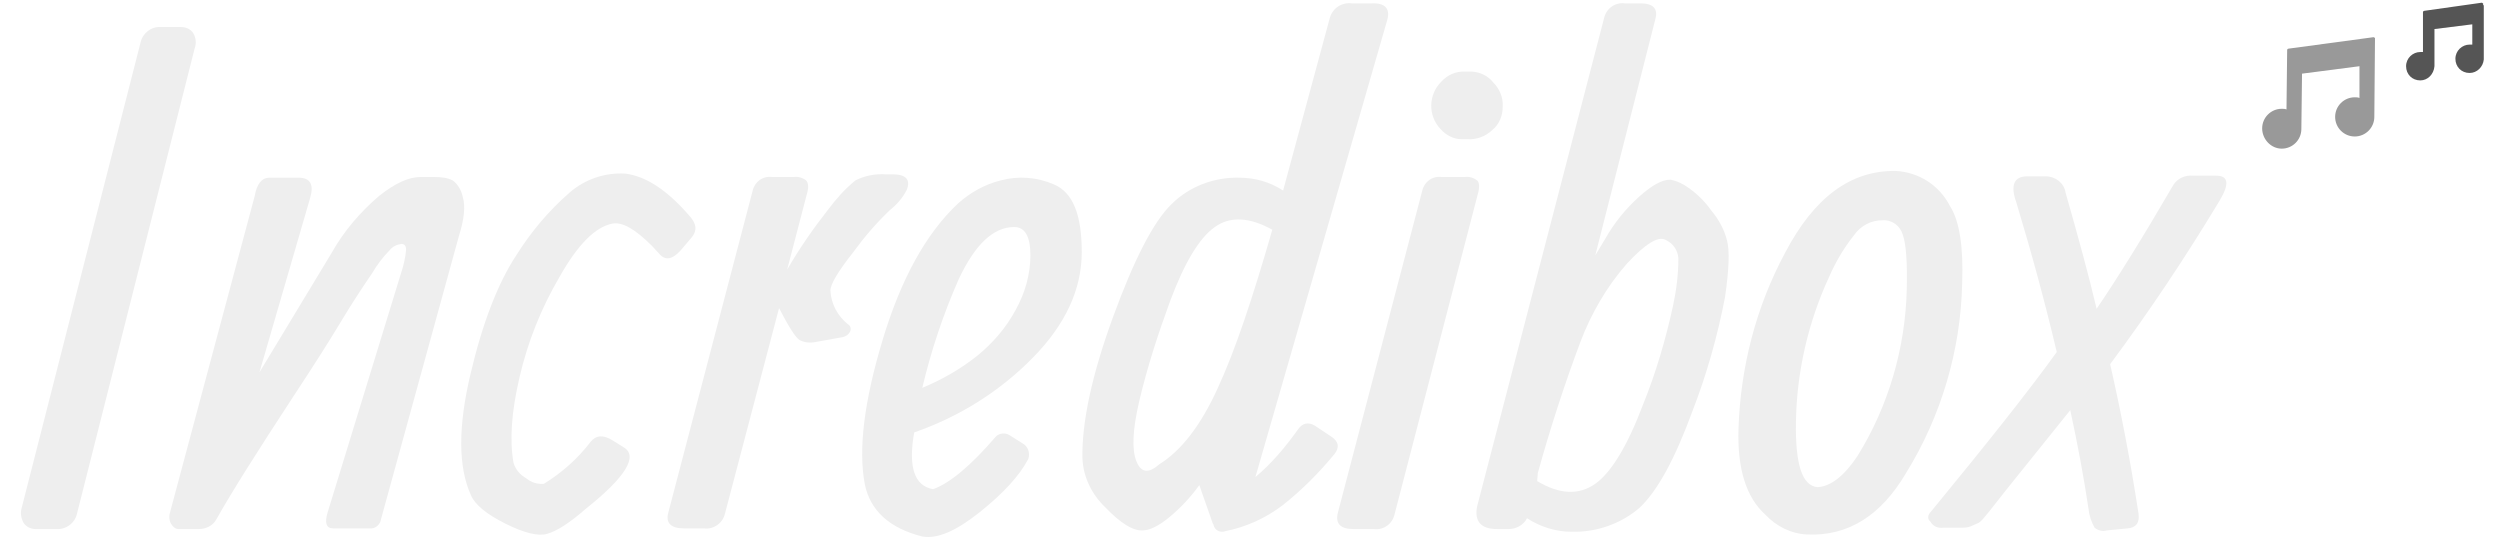
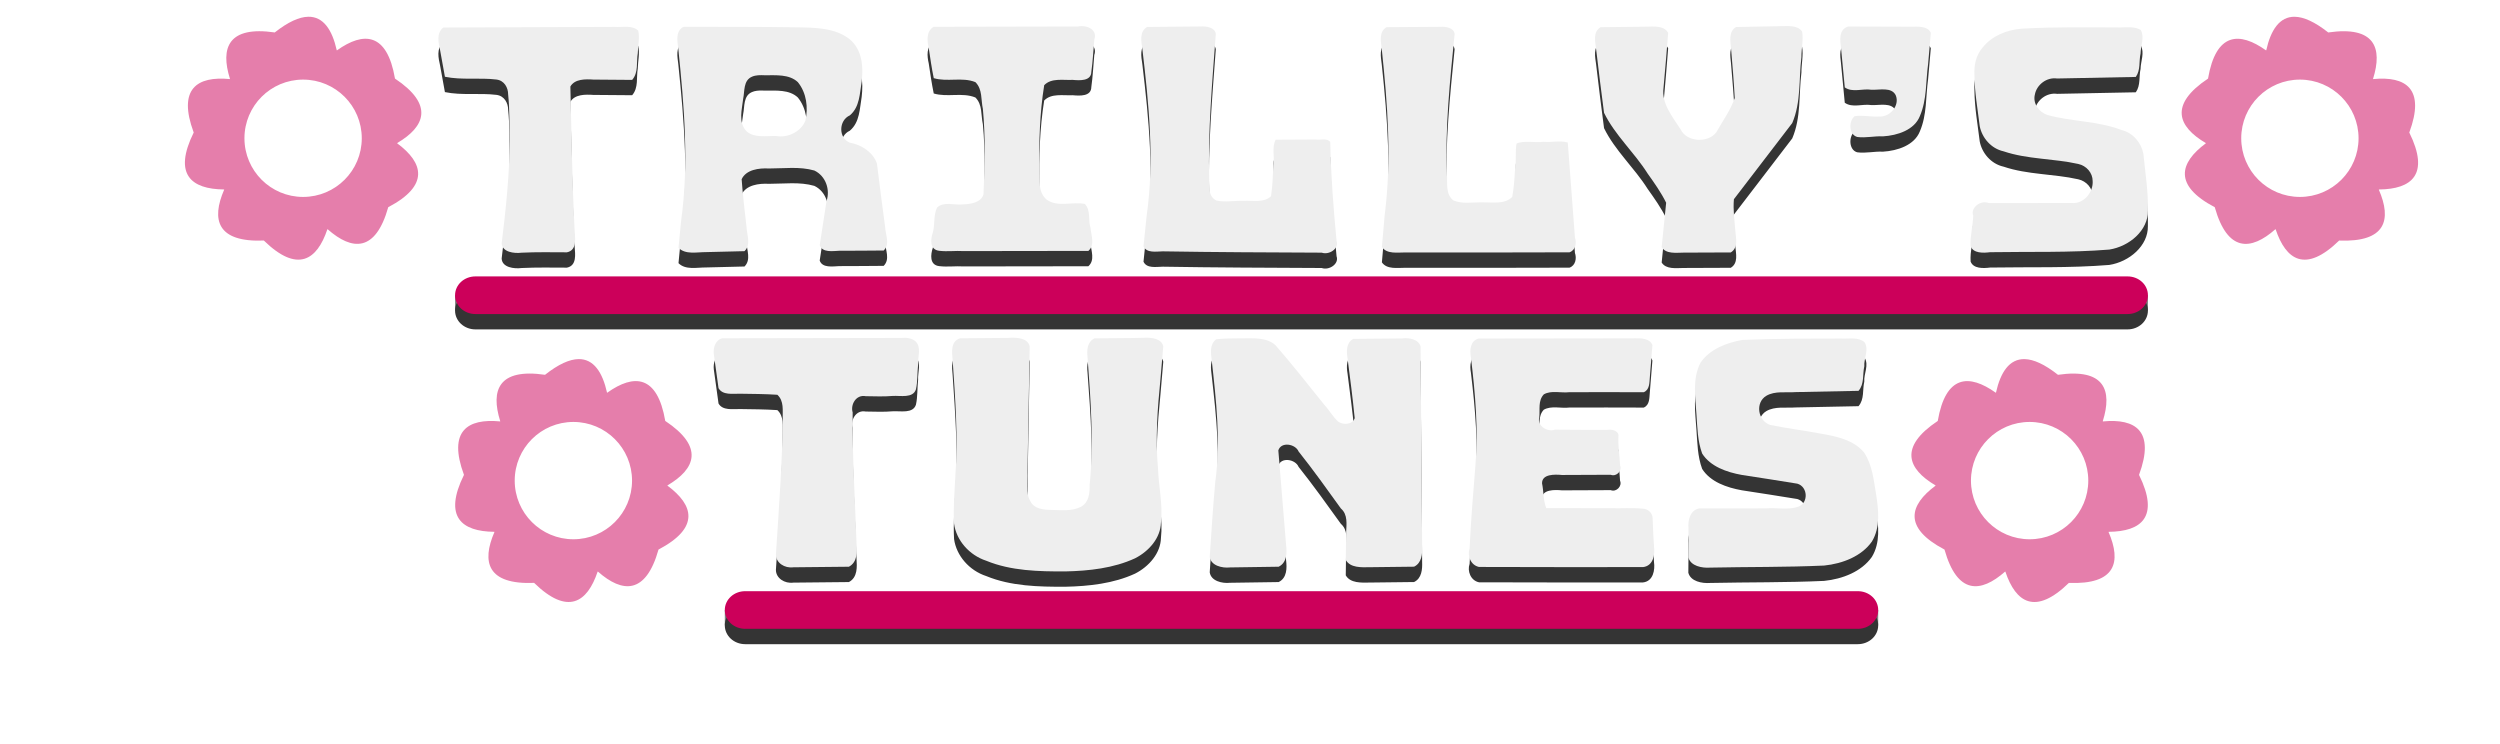
- <svg xmlns="http://www.w3.org/2000/svg" version="1.1" id="png" x="0px" y="0px" viewBox="0 0 370 80" style="enable-background:new 0 0 370 80;" xml:space="preserve">
-   <style type="text/css">
+ <svg xmlns="http://www.w3.org/2000/svg" version="1.1" id="png" x="0px" y="0px" viewBox="0 0 555 165" xml:space="preserve" width="555" height="165">
+   <defs id="defs7239" />
+   <style type="text/css" id="style7210">
	.st0{fill:#EEEEEE;}
	.st1{fill:#999999;}
	.st2{fill:#555555;}
</style>
-   <path class="st0" d="M20.8,6.3c0.3-1.4,1.6-2.4,3-2.3h3c0.7,0,1.4,0.3,1.8,0.9c0.4,0.7,0.5,1.5,0.2,2.3L11.4,76  c-0.3,1.4-1.6,2.4-3.1,2.3h-3c-0.7,0-1.4-0.3-1.8-0.9c-0.4-0.7-0.5-1.5-0.3-2.2L20.8,6.3z" />
-   <path class="st0" d="M38.4,55.1l10.7-17.7c1.8-3.2,4.2-6,7-8.4c2.4-1.9,4.4-2.8,6.1-2.8h2.2c0.9,0,1.8,0.1,2.6,0.5  c0.8,0.6,1.3,1.5,1.5,2.5c0.4,1.3,0.2,3.3-0.6,5.8L56.4,76.8c-0.1,0.8-0.8,1.5-1.7,1.4h-5.4c-1,0-1.3-0.8-0.8-2.4l10.8-35.2  c0.4-1.2,0.7-2.4,0.8-3.6c0-0.6-0.2-0.9-0.7-0.9c-0.7,0.1-1.3,0.4-1.7,0.9c-1,1-1.9,2.2-2.6,3.4c-1.3,1.9-2.9,4.3-4.7,7.3  c-1.8,3-4.1,6.6-7,11c-5.3,8.1-9.1,14.1-11.4,18.2c-0.5,0.9-1.5,1.4-2.6,1.4h-3c-0.4,0-0.8-0.3-1.1-0.8c-0.3-0.6-0.3-1.2-0.1-1.8  l12.5-46.7c0.3-1.8,1.1-2.7,2.1-2.7h4.4c1.7,0,2.3,1,1.7,3L38.4,55.1z" />
-   <path class="st0" d="M102,31.9c1.1,1.2,1.2,2.2,0.4,3.2l-1.7,2c-1.2,1.3-2.2,1.5-3.1,0.5l-1.1-1.2c-2.5-2.5-4.4-3.6-5.9-3.3  c-2.5,0.5-5.1,3.1-7.8,7.9c-2.7,4.6-4.7,9.6-5.9,14.8c-1.2,5.1-1.5,9.3-0.9,12.7c0.3,1,1,1.8,1.9,2.3c0.7,0.6,1.7,0.9,2.6,0.8  c2.6-1.6,5-3.7,6.9-6.2c0.8-1,1.9-1.1,3.3-0.2l1.6,1c2.2,1.3,0.3,4.4-5.6,9.1c-2.4,2.1-4.3,3.3-5.7,3.7c-1.3,0.4-3.4-0.1-6.2-1.5  c-2.8-1.4-4.5-2.8-5.1-4.2c-1.9-4.2-1.9-10.1-0.1-17.8s4.1-13.6,6.8-17.7c2.2-3.5,4.8-6.6,7.9-9.3c2.3-2,5.3-3,8.3-2.8  C95.6,26.1,98.7,28.1,102,31.9" />
-   <path class="st0" d="M116.5,39.9c1.8-3.1,3.8-6,6-8.8c1.2-1.6,2.5-3.1,4.1-4.4c1.4-0.7,2.9-1,4.5-0.9h1c2,0,2.7,0.8,2.1,2.3  c-0.6,1.2-1.5,2.2-2.5,3c-2,1.9-3.8,4-5.4,6.2c-2.3,2.9-3.4,4.8-3.4,5.7c0.1,2,1.1,3.8,2.6,5c0.4,0.2,0.5,0.7,0.3,1.1  c-0.2,0.4-0.6,0.7-1.1,0.8l-3.9,0.7c-0.9,0.2-1.8,0.1-2.5-0.3c-0.6-0.4-1.6-2-3-4.7L107.3,76c-0.3,1.4-1.7,2.4-3.1,2.2h-3  c-1.9,0-2.7-0.8-2.3-2.3l12.5-47.7c0.3-1.3,1.5-2.2,2.9-2h3.2c0.6-0.1,1.3,0.1,1.8,0.5c0.3,0.3,0.4,0.9,0.2,1.7L116.5,39.9z" />
-   <path class="st0" d="M135.3,64c-0.9,5.1,0,7.9,2.8,8.4c2.5-0.9,5.6-3.5,9.3-7.8c0.5-0.5,1.4-0.6,2-0.2l1.9,1.2  c0.8,0.4,1.2,1.4,0.9,2.3c-1.3,2.5-3.7,5.1-7.2,7.9s-6.3,4-8.5,3.6c-4.8-1.2-7.7-3.8-8.5-7.7c-1-5.2-0.1-12.3,2.6-21.3  c2.7-9,6.4-15.8,11.2-20.3c1.8-1.6,3.9-2.8,6.3-3.4c2.6-0.7,5.4-0.5,7.9,0.6c2.8,1.2,4.1,4.5,4.1,10c0,5.5-2.4,10.7-7.2,15.6  C147.9,58,141.9,61.7,135.3,64 M136.5,57.4c2.9-1.2,5.7-2.8,8.2-4.8c2.3-1.9,4.2-4.1,5.6-6.7c1.4-2.5,2.2-5.3,2.2-8.1  c0-2.8-0.8-4.2-2.4-4.2c-3.1,0-5.8,2.6-8.2,7.7C139.6,46.5,137.8,51.9,136.5,57.4" />
-   <path class="st0" d="M205.3,3l-19.5,67.6c2.4-2,4.4-4.4,6.2-6.9c0.7-1.1,1.6-1.3,2.6-0.7l2.4,1.6c1.1,0.7,1.3,1.6,0.5,2.6  c-2.3,2.8-4.9,5.4-7.7,7.6c-2.5,1.9-5.4,3.2-8.4,3.8c-0.8,0.3-1.6-0.1-1.8-0.9c0-0.1,0-0.1-0.1-0.2l-2-5.7c-1.3,1.8-2.8,3.4-4.5,4.8  c-1.6,1.3-2.9,1.9-3.9,1.9h-0.2c-1.3,0-3.1-1.1-5.3-3.4c-2-1.9-3.3-4.5-3.4-7.3c-0.1-5.3,1.4-12.3,4.5-20.8s6-14.2,8.7-16.8  c2.6-2.6,6.3-4,10-3.9c2.3,0,4.5,0.6,6.5,1.9l6.9-25.5c0.4-1.5,1.8-2.4,3.3-2.2h2.9C205,0.4,205.8,1.3,205.3,3 M188.3,34  c-3.4-1.9-6.3-2-8.5-0.4c-2.3,1.6-4.5,5.3-6.6,10.9c-1.8,4.9-3.4,9.8-4.6,14.9c-1,4.3-1.1,7.2-0.4,8.9s1.8,1.8,3.4,0.4  c3.2-2,6.1-5.7,8.6-11.2C182.8,51.9,185.4,44.1,188.3,34" />
-   <path class="st0" d="M218.8,28.4l-12.4,47.7c-0.3,1.4-1.6,2.4-3.1,2.2h-3c-1.9,0-2.7-0.8-2.3-2.4l12.5-47.7c0.3-1.3,1.5-2.2,2.9-2  h3.4c0.6-0.1,1.3,0.1,1.8,0.5C218.9,26.9,219,27.5,218.8,28.4 M216.9,10.6h1c1.2,0.1,2.3,0.6,3.1,1.6c0.9,0.9,1.5,2.2,1.4,3.6  c0,1.3-0.5,2.6-1.5,3.4c-1,1-2.4,1.5-3.8,1.4h-0.8c-1.2,0-2.3-0.6-3.1-1.5c-1.9-2-1.8-5.1,0.1-7C214.2,11.1,215.5,10.5,216.9,10.6" />
-   <path class="st0" d="M232.6,78.7c-2.3,0-4.6-0.7-6.6-2c-0.5,1-1.6,1.6-2.7,1.6h-1.7c-2.4,0-3.4-1.1-3-3.3l18.8-72.3  c0.3-1.4,1.6-2.4,3.1-2.2h2.3c1.9,0,2.6,0.8,2.2,2.3l-8.9,35l1.5-2.5c1.3-2.3,3-4.4,5-6.2c1.9-1.7,3.4-2.5,4.5-2.5h0.2  c0.9,0.2,1.8,0.6,2.6,1.2c1.3,0.9,2.5,2.1,3.4,3.4c1.1,1.3,1.9,2.8,2.3,4.4c0.4,1.5,0.3,4.3-0.3,8.4c-1.1,5.7-2.7,11.4-4.8,16.8  c-2.6,7.1-5.2,11.9-7.9,14.4C239.9,77.5,236.3,78.8,232.6,78.7 M227.5,71.2c3.3,2,6.2,2.1,8.6,0.4c2.4-1.7,4.8-5.7,7.1-11.8  c1.9-4.7,3.3-9.5,4.4-14.5c0.5-2.3,0.8-4.7,0.8-7.1c-0.1-1.2-0.8-2.2-1.9-2.7c-1.1-0.6-3,0.6-5.7,3.5c-3,3.4-5.3,7.4-6.9,11.6  c-2.4,6.4-4.5,12.9-6.3,19.4L227.5,71.2z" />
-   <path class="st0" d="M257.3,63.4c0.3-9.1,2.6-18,6.9-26c4.3-8.2,9.7-12.2,16.4-12.1c3.4,0.2,6.4,2.1,8,5.2c1.4,2.2,2,6,1.8,11.4  c-0.2,9.9-3.1,19.7-8.3,28.1c-3.7,6.3-8.6,9.4-14.7,9.1c-2.3-0.1-4.5-1.2-6.1-2.9C258.4,73.6,257.1,69.3,257.3,63.4 M274.9,67.5  c4.6-7.4,7.1-16,7.3-24.7c0.1-4-0.1-6.7-0.6-8.1c-0.4-1.3-1.6-2.2-3-2.1c-1.7,0-3.2,0.8-4.2,2.2c-1.5,1.9-2.7,3.9-3.7,6.2  c-3.1,6.7-4.8,14.1-4.9,21.5c-0.1,6.2,0.9,9.4,3.2,9.6C270.9,72,272.9,70.5,274.9,67.5" />
-   <path class="st0" d="M285.8,75.7c8.3-10.1,14.5-17.9,18.6-23.6c-1.7-7.2-3.7-14.6-6-22.2c-0.9-2.5-0.3-3.8,1.6-3.8h2.8  c1.4,0,2.7,1,2.9,2.4c1.8,6.3,3.4,12.1,4.6,17.2c3-4.4,6.8-10.5,11.4-18.4c0.6-0.9,1.7-1.4,2.8-1.3h3.5c1.8,0,2,1.2,0.5,3.7  c-5,8.3-10.4,16.4-16.2,24.2c1.6,7,3,14.3,4.2,22.1c0.2,1.4-0.4,2.1-1.6,2.2l-3.1,0.3c-0.6,0.2-1.3,0-1.8-0.4  c-0.5-0.9-0.8-1.8-0.9-2.8c-0.7-4.7-1.6-9.5-2.7-14.6l-9.4,11.7l-2.6,3.3l-0.5,0.6l-0.5,0.6c-0.2,0.2-0.4,0.4-0.6,0.5l-0.7,0.3  c-0.5,0.3-1.1,0.4-1.6,0.4h-2.9c-0.8,0.1-1.5-0.2-1.9-0.9C285.2,76.8,285.3,76.2,285.8,75.7" />
-   <path class="st1" d="M351.3,5.5l-12.6,1.7c-0.1,0-0.2,0.1-0.2,0.2l-0.1,8.8c-0.2-0.1-0.5-0.1-0.7-0.1c-1.6,0-2.9,1.3-2.9,2.9  c0,1.6,1.3,3,2.9,3c0,0,0,0,0,0l0,0c1.6,0,2.9-1.3,2.9-2.9l0.1-8.2l8.5-1.1v4.7c-0.2-0.1-0.5-0.1-0.7-0.1c-1.6,0-2.9,1.3-2.9,2.9  c0,1.6,1.3,2.9,2.9,2.9c1.6,0,2.9-1.3,2.9-2.9l0.1-11.7C351.6,5.7,351.5,5.6,351.3,5.5C351.3,5.6,351.3,5.6,351.3,5.5" />
-   <path class="st2" d="M367.5,0.5c-0.1,0-0.1-0.1-0.2-0.1l-8.5,1.2c-0.1,0-0.2,0.1-0.2,0.2v5.9c-0.1,0-0.3,0-0.4,0  c-1.1,0-2.1,0.9-2.1,2.1s0.9,2.1,2.1,2.1l0,0c1.1,0,2-0.9,2.1-2.1V4.3l5.6-0.7v3c-0.1,0-0.3,0-0.4,0c-1.1,0-2.1,0.9-2.1,2.1  s0.9,2.1,2.1,2.1c1.1,0,2-0.9,2.1-2l0-7.9c0-0.1,0-0.1-0.1-0.2L367.5,0.5z" />
+   <path id="path5" style="fill:#cc005a;fill-opacity:0.505;stroke:none;stroke-width:9.192;stroke-linecap:square;stroke-miterlimit:10" d="m 128.402,79.721 c -1.965,0.04 -4.414,1.122 -7.406,3.482 -10.296,-1.497 -12.123,3.374 -9.943,10.307 -0.006,0.008 -0.011,0.014 -0.018,0.021 -0.006,0.008 -0.011,0.015 -0.018,0.023 -7.235,-0.691 -11.621,2.107 -8.016,11.867 -4.605,9.329 -0.536,12.571 6.73,12.641 0.006,0.009 0.01,0.016 0.016,0.025 0.006,0.009 0.011,0.016 0.018,0.025 -2.891,6.666 -1.586,11.701 8.809,11.289 7.448,7.261 11.788,4.393 14.1,-2.494 0.011,-0.003 0.02,-0.005 0.031,-0.008 0.011,-0.003 0.018,-0.007 0.029,-0.01 5.446,4.81 10.637,5.123 13.457,-4.891 9.208,-4.84 7.823,-9.853 1.986,-14.18 6e-4,-0.011 0.002,-0.02 0.002,-0.031 5.6e-4,-0.011 -5.6e-4,-0.019 0,-0.029 6.259,-3.694 8.162,-8.535 -0.492,-14.312 -1.758,-10.252 -6.954,-10.484 -12.873,-6.27 -0.01,-0.004 -0.017,-0.008 -0.027,-0.012 -0.011,-0.004 -0.019,-0.006 -0.029,-0.01 -1,-4.494 -2.957,-7.505 -6.355,-7.436 z m -1.111,13.951 a 13.024,13.024 0 0 1 13.023,13.023 13.024,13.024 0 0 1 -13.023,13.023 13.024,13.024 0 0 1 -13.025,-13.023 13.024,13.024 0 0 1 13.025,-13.023 z" />
+   <g clip-path="url(#p.0)" id="g2434" style="fill:none;stroke:none;stroke-linecap:square;stroke-miterlimit:10" transform="matrix(1.841889,0,0,1.70193,-555.6926,-568.5273)">
+     <rect style="fill:#7f7f7f;fill-opacity:1;stroke-width:9.338;stroke-linecap:square" id="rect2" width="139.018" height="2.001" x="389.056" y="413.617" />
+     <rect style="fill:#7f7f7f;fill-opacity:1;stroke-width:11.314;stroke-linecap:square" id="rect1" width="204.04" height="2.002" x="356.545" y="372.558" />
+     <path id="path2856-3" style="fill:#343434;fill-opacity:1;stroke:none;stroke-width:2.225;stroke-linecap:square;stroke-miterlimit:10" d="m 516.904,339.456 c -0.253,0.004 -0.501,0.014 -0.729,0.01 -1.746,0.036 -3.492,0.073 -5.238,0.109 -0.909,0.592 -0.691,1.825 -0.605,2.742 0.165,2.171 0.347,4.342 0.449,6.518 -0.501,1.592 -1.454,2.979 -2.209,4.453 -0.989,1.463 -3.578,1.3 -4.301,-0.34 -0.987,-1.664 -2.337,-3.396 -2.072,-5.451 0.203,-2.382 0.387,-4.766 0.559,-7.15 -0.466,-0.977 -1.714,-0.836 -2.611,-0.816 -1.847,0.028 -3.694,0.045 -5.541,0.068 -0.937,0.626 -0.644,1.905 -0.533,2.844 0.301,2.776 0.62,5.549 0.957,8.32 1.31,2.915 3.658,5.175 5.252,7.92 0.811,1.229 1.62,2.469 2.234,3.811 -0.18,1.933 -0.361,3.866 -0.541,5.799 0.534,0.915 1.739,0.719 2.631,0.711 1.9,-0.017 3.799,-0.016 5.699,-0.025 0.924,-0.608 0.622,-1.847 0.553,-2.768 -0.106,-1.389 -0.288,-2.781 -0.176,-4.176 2.342,-3.311 4.686,-6.621 7.031,-9.93 1.082,-2.726 0.778,-5.732 1.107,-8.598 -0.009,-1.104 0.255,-2.27 0.084,-3.338 -0.431,-0.682 -1.24,-0.726 -2,-0.713 z m -84.881,0.004 c -0.142,0.002 -0.287,0.018 -0.428,0.047 -5.789,0.007 -11.58,0.028 -17.369,0.041 -0.912,0.585 -0.788,1.837 -0.592,2.758 0.183,1.315 0.355,2.631 0.605,3.936 1.631,0.532 3.423,-0.176 5.02,0.521 0.877,0.937 0.657,2.322 0.9,3.486 0.327,3.702 0.222,7.424 0.076,11.133 -0.261,1.083 -1.556,1.301 -2.502,1.332 -1.021,0.127 -2.274,-0.427 -3.098,0.414 -0.449,1.022 -0.237,2.173 -0.504,3.238 -0.266,0.853 -0.436,2.254 0.777,2.398 0.974,0.129 1.959,-0.032 2.939,0.037 5.01,-0.008 10.02,-0.015 15.029,-0.023 0.824,-0.796 0.329,-2.014 0.26,-2.992 -0.319,-1.018 0.067,-2.276 -0.686,-3.135 -1.508,-0.331 -3.235,0.464 -4.582,-0.541 -1.08,-0.975 -0.866,-2.572 -0.916,-3.883 -0.029,-3.695 0.055,-7.403 0.598,-11.064 0.859,-0.975 2.289,-0.63 3.432,-0.693 0.875,0.087 2.238,0.167 2.25,-1.059 0.182,-1.389 0.238,-2.792 0.357,-4.188 0.362,-1.147 -0.572,-1.78 -1.568,-1.764 z m 14.648,0.035 c -0.096,-0.001 -0.189,10e-4 -0.275,0.008 -2.145,0.021 -4.289,0.042 -6.434,0.062 -0.951,0.589 -0.72,1.876 -0.586,2.807 0.795,7.241 1.484,14.58 0.521,21.842 l -0.375,3.969 c 0.387,0.915 1.539,0.666 2.328,0.652 6.382,0.118 12.767,0.138 19.15,0.172 0.9,0.344 2.124,-0.54 1.791,-1.531 -0.383,-4.295 -0.685,-8.6 -0.762,-12.912 -0.431,-0.555 -1.177,-0.204 -1.758,-0.314 -1.608,0.009 -3.216,0.018 -4.824,0.027 -0.496,1.041 -0.083,2.212 -0.281,3.307 -0.048,1.355 -0.087,2.712 -0.275,4.057 -0.858,0.904 -2.216,0.539 -3.32,0.605 -1.085,-0.034 -2.181,0.207 -3.256,-0.033 -0.978,-0.516 -0.909,-1.79 -0.873,-2.734 -0.172,-6.342 0.363,-12.672 0.793,-18.994 -0.08,-0.754 -0.896,-0.979 -1.564,-0.988 z m 77.811,0.012 -0.176,0.053 c -1.011,0.482 -0.821,1.783 -0.721,2.699 l 0.459,5.191 c 0.931,0.709 2.135,0.123 3.184,0.303 0.979,0.062 2.461,-0.406 2.961,0.736 0.497,1.294 -0.666,2.87 -2.057,2.762 -0.969,0.063 -1.943,-0.22 -2.908,-0.043 -0.742,0.661 -0.682,2.411 0.316,2.705 1.034,0.158 2.068,-0.141 3.104,-0.08 1.762,-0.115 3.793,-0.841 4.449,-2.641 0.862,-2.157 0.703,-4.528 0.994,-6.795 l 0.328,-4.059 c -0.363,-0.904 -1.493,-0.821 -2.297,-0.805 -2.545,0.002 -5.091,-0.02 -7.637,-0.027 z m -48.967,0.033 c -0.092,-0.001 -0.181,10e-4 -0.264,0.008 -2.146,0.016 -4.293,0.031 -6.439,0.047 -0.947,0.609 -0.679,1.891 -0.578,2.83 0.714,7.205 1.214,14.491 0.354,21.707 -0.111,1.379 -0.223,2.758 -0.334,4.137 0.602,0.954 1.887,0.704 2.84,0.709 6.591,0.013 13.182,0.008 19.773,-0.016 0.743,-0.284 0.878,-1.243 0.654,-1.922 l -0.863,-12.402 c -0.948,-0.291 -1.943,0.008 -2.912,-0.092 -1.037,0.141 -2.478,-0.199 -3.268,0.236 -0.168,1.06 -0.005,2.143 -0.168,3.205 -0.066,1.254 -0.138,2.509 -0.346,3.748 -0.922,1.011 -2.426,0.676 -3.639,0.709 -1.153,-0.029 -2.371,0.25 -3.461,-0.256 -0.972,-0.827 -0.686,-2.239 -0.775,-3.365 -0.236,-6.125 0.373,-12.238 0.928,-18.33 -0.056,-0.735 -0.858,-0.946 -1.502,-0.953 z m -91.383,0.004 -0.16,0.066 c -0.894,0.644 -0.615,1.891 -0.52,2.824 0.713,7.463 1.3,15.012 0.33,22.48 -0.102,1.153 -0.205,2.307 -0.307,3.461 0.845,0.919 2.201,0.555 3.297,0.561 1.553,-0.042 3.105,-0.083 4.658,-0.125 0.813,-0.87 0.277,-2.121 0.242,-3.156 -0.218,-2.074 -0.453,-4.147 -0.588,-6.229 0.534,-1.247 2.08,-1.476 3.283,-1.4 1.822,-3e-5 3.716,-0.284 5.48,0.266 1.393,0.721 1.926,2.535 1.467,3.979 l -0.82,5.764 c 0.32,0.996 1.558,0.761 2.365,0.725 1.782,0.007 3.564,-0.025 5.346,-0.033 0.799,-0.864 0.205,-2.072 0.17,-3.088 -0.343,-2.75 -0.671,-5.502 -0.984,-8.256 -0.453,-1.441 -1.816,-2.441 -3.266,-2.719 -1.407,-0.621 -1.35,-2.91 -0.002,-3.564 1.219,-1.11 1.184,-2.901 1.43,-4.408 0.206,-1.899 0.081,-4.129 -1.428,-5.502 -1.744,-1.529 -4.213,-1.537 -6.404,-1.574 -4.529,-0.076 -9.06,-0.06 -13.59,-0.07 z m -7.244,0.002 c -0.383,0.01 -0.769,0.04 -1.121,0.01 l -20.635,0.082 c -0.885,0.733 -0.577,2.016 -0.387,2.988 0.192,1.145 0.384,2.29 0.576,3.436 2.042,0.458 4.16,0.09 6.215,0.361 0.954,0.132 1.405,1.067 1.406,1.945 0.195,1.954 0.136,3.924 0.18,5.885 -0.005,4.52 -0.445,9.025 -0.961,13.512 0.044,1.175 1.498,1.374 2.418,1.244 1.815,-0.094 3.632,-0.054 5.449,-0.049 1.21,-0.263 0.995,-1.764 0.934,-2.695 -0.3,-6.305 -0.383,-12.618 -0.52,-18.928 0.512,-0.993 1.804,-0.981 2.766,-0.908 1.561,0.014 3.121,0.027 4.682,0.041 0.791,-0.985 0.485,-2.326 0.678,-3.486 0.013,-0.977 0.262,-1.964 0.051,-2.936 -0.46,-0.478 -1.092,-0.518 -1.73,-0.502 z m 181.053,0.059 c -0.207,0.006 -0.414,0.018 -0.615,0.025 -3.965,-0.013 -7.94,-0.09 -11.9,0.158 -1.839,0.132 -3.672,0.949 -4.77,2.471 -0.808,1.003 -1.043,2.315 -0.982,3.572 0.015,2.241 0.389,4.461 0.639,6.682 0.274,1.498 1.347,2.909 2.873,3.275 2.889,1.058 6.03,0.926 8.994,1.646 1.013,0.236 1.742,1.183 1.742,2.219 0.098,1.412 -1.024,3.042 -2.559,2.875 -3.32,0.004 -6.639,0.01 -9.959,0.014 -0.971,-0.446 -2.246,0.606 -1.875,1.645 -0.04,1.328 -0.39,2.65 -0.316,3.975 0.318,0.947 1.529,0.9 2.342,0.787 4.79,-0.088 9.596,0.079 14.373,-0.342 2.416,-0.412 4.688,-2.498 4.65,-5.061 0.06,-2.48 -0.318,-4.939 -0.539,-7.402 -0.227,-1.419 -1.223,-2.765 -2.65,-3.139 -2.833,-1.178 -5.98,-1.081 -8.893,-1.947 -1.072,-0.376 -1.808,-1.538 -1.539,-2.67 0.202,-1.241 1.39,-2.299 2.682,-2.098 3.162,-0.068 6.323,-0.135 9.484,-0.203 0.593,-0.906 0.36,-2.041 0.574,-3.051 0.018,-1.016 0.503,-2.096 0.029,-3.072 -0.537,-0.342 -1.165,-0.377 -1.785,-0.359 z m -164.479,6.25 c 0.13,7.9e-4 0.259,0.006 0.387,0.012 1.358,0.011 2.973,-0.164 4.012,0.9 1.057,1.414 1.261,3.328 0.908,5.016 -0.493,1.398 -2.082,2.296 -3.535,2.01 -1.194,-0.032 -2.623,0.295 -3.574,-0.631 -1.02,-1.186 -0.525,-2.842 -0.391,-4.236 0.191,-0.97 -4e-5,-2.373 1.059,-2.867 0.355,-0.169 0.746,-0.205 1.135,-0.203 z m -34.463,26.25 c -1.36,0 -2.455,1.095 -2.455,2.455 0,1.36 1.095,2.455 2.455,2.455 h 199.129 c 1.36,0 2.455,-1.095 2.455,-2.455 0,-1.36 -1.095,-2.455 -2.455,-2.455 z m 80.992,7.998 c -0.114,-0.002 -0.226,-7.1e-4 -0.332,0.004 -2.009,0.066 -4.021,0.045 -6.031,0.078 -0.903,0.43 -0.945,1.578 -0.855,2.441 0.381,5.559 0.772,11.149 0.254,16.713 0.025,1.001 -0.077,2.249 -1.035,2.812 -1.1,0.625 -2.403,0.429 -3.609,0.414 -0.941,-0.013 -2.068,-0.152 -2.492,-1.135 -0.646,-1.161 -0.3,-2.522 -0.354,-3.779 0.089,-5.474 0.178,-10.948 0.268,-16.422 -0.235,-1.147 -1.647,-1.174 -2.58,-1.104 -1.935,0.018 -3.87,0.035 -5.805,0.053 -1.147,0.364 -0.998,1.795 -0.908,2.746 0.319,5.084 0.682,10.185 0.328,15.277 -0.099,2.052 -0.261,4.113 -0.15,6.166 0.274,2.16 1.826,4.098 3.881,4.826 2.98,1.327 6.314,1.402 9.521,1.391 2.867,-0.067 5.817,-0.417 8.412,-1.711 1.693,-0.934 3.079,-2.666 3.121,-4.662 0.246,-2.348 -0.276,-4.681 -0.352,-7.023 -0.33,-3.891 -0.069,-7.799 0.291,-11.678 0.113,-1.426 0.227,-2.852 0.34,-4.277 -0.168,-0.894 -1.111,-1.115 -1.912,-1.131 z m -29.203,0.01 c -0.151,-0.005 -0.303,0.002 -0.449,0.018 -7.194,0.014 -14.388,0.029 -21.582,0.043 -0.873,0.241 -1.11,1.275 -1.025,2.066 0.192,1.479 0.381,2.962 0.568,4.443 0.494,0.94 1.709,0.711 2.588,0.723 1.501,0.024 3.002,0.031 4.5,0.137 0.82,0.802 0.625,2.043 0.645,3.08 -0.044,5.923 -0.466,11.834 -0.816,17.744 -0.013,1.107 1.064,1.835 2.1,1.68 2.232,-0.013 4.465,-0.043 6.697,-0.074 1.065,-0.614 0.981,-1.999 0.918,-3.061 -0.181,-5.689 -0.513,-11.376 -0.467,-17.07 -0.283,-0.991 0.399,-2.362 1.576,-2.113 1.082,0.01 2.167,0.074 3.246,-0.031 0.947,-0.065 2.439,0.334 2.805,-0.855 0.221,-1.062 0.147,-2.164 0.264,-3.242 -0.062,-0.997 0.449,-2.226 -0.32,-3.033 -0.334,-0.312 -0.792,-0.437 -1.246,-0.453 z m 60.207,0.053 c -0.113,0.004 -0.223,0.015 -0.328,0.031 -1.956,0.019 -3.913,0.038 -5.869,0.057 -0.852,0.504 -0.823,1.638 -0.688,2.494 0.312,2.612 0.625,5.224 0.865,7.844 -0.243,0.848 -1.379,0.929 -1.994,0.449 -0.661,-0.652 -1.089,-1.522 -1.701,-2.232 -1.928,-2.594 -3.824,-5.211 -5.852,-7.729 -1.062,-1.06 -2.715,-0.896 -4.086,-0.9 -1.022,0.016 -2.047,9e-5 -3.062,0.127 -0.819,0.669 -0.642,1.844 -0.535,2.77 0.541,5.239 1.098,10.54 0.43,15.795 -0.281,3.271 -0.468,6.549 -0.672,9.826 0.147,1.132 1.481,1.484 2.453,1.369 1.951,-0.031 3.902,-0.063 5.854,-0.094 1.016,-0.533 1.01,-1.852 0.896,-2.844 -0.319,-4.11 -0.63,-8.219 -0.936,-12.33 0.339,-1.178 2.063,-0.848 2.443,0.146 1.781,2.421 3.434,4.932 5.098,7.434 0.852,0.788 0.674,2.054 0.633,3.096 -0.015,1.206 -0.03,2.413 -0.045,3.619 0.546,1.035 1.877,0.965 2.881,0.943 1.783,-0.023 3.567,-0.046 5.35,-0.068 0.936,-0.482 1.006,-1.678 0.975,-2.605 -0.061,-8.709 -0.127,-17.418 -0.189,-26.127 -0.211,-0.823 -1.13,-1.102 -1.92,-1.07 z m 27.688,0.012 -0.184,0.002 -0.164,0.002 c -6.141,0.009 -12.283,0.018 -18.424,0.027 -1.03,0.291 -1.086,1.571 -0.928,2.445 0.52,4.691 0.913,9.425 0.539,14.143 -0.266,3.6 -0.549,7.199 -0.697,10.807 -0.299,0.914 0.115,2.167 1.131,2.4 6.59,0.038 13.18,0.012 19.77,0.018 1.24,-0.15 1.462,-1.647 1.324,-2.66 -0.084,-1.229 -0.116,-2.461 -0.166,-3.691 -0.008,-0.689 -0.53,-1.259 -1.229,-1.27 -1.269,-0.134 -2.55,-0.019 -3.824,-0.06 l -7.768,-0.008 c -0.378,-1.037 -0.302,-2.161 -0.508,-3.232 -0.024,-1.23 1.533,-1.18 2.4,-1.092 1.958,0.002 3.917,-0.009 5.875,-0.027 0.71,0.301 1.402,-0.554 1.131,-1.219 -0.059,-1.325 -0.281,-2.646 -0.193,-3.975 -0.103,-0.602 -0.832,-0.745 -1.34,-0.666 -2.113,0.018 -4.225,-0.014 -6.338,-0.023 -0.954,0.361 -2.148,-0.56 -1.871,-1.59 0.106,-1.008 -0.181,-2.188 0.553,-3.02 0.926,-0.557 2.051,-0.147 3.066,-0.279 2.992,-0.007 5.983,-0.014 8.975,0.004 0.734,-0.339 0.67,-1.275 0.732,-1.951 0.104,-1.396 0.209,-2.792 0.312,-4.188 -0.284,-0.89 -1.391,-0.924 -2.176,-0.896 z m 26.031,0.021 c -0.373,0.006 -0.751,0.033 -1.1,0.01 -1.803,0.005 -3.605,0.01 -5.408,0.016 -2.169,0.02 -4.337,0.075 -6.504,0.164 -1.938,0.376 -3.962,1.23 -5.045,2.971 -1.008,2.108 -0.62,4.507 -0.49,6.75 0.112,1.711 0.129,3.461 0.688,5.102 0.985,1.692 2.959,2.436 4.789,2.791 2.228,0.378 4.46,0.736 6.684,1.139 1.275,0.4 1.363,2.499 0.121,2.998 -1.242,0.471 -2.579,0.105 -3.865,0.221 -2.696,0.003 -5.392,0.005 -8.088,0.008 -1.113,0.241 -1.368,1.57 -1.291,2.541 0.01,1.283 -0.003,2.565 -0.016,3.848 0.278,1.129 1.631,1.41 2.637,1.332 4.579,-0.107 9.163,-0.042 13.738,-0.27 2.211,-0.246 4.501,-1.204 5.75,-3.131 1.032,-1.848 0.805,-4.059 0.518,-6.07 -0.3,-1.886 -0.442,-3.89 -1.467,-5.551 -1.231,-1.618 -3.329,-2.113 -5.227,-2.457 -2.025,-0.415 -4.077,-0.686 -6.096,-1.135 -1.494,-0.553 -1.815,-2.92 -0.457,-3.797 1.054,-0.668 2.347,-0.383 3.521,-0.482 2.532,-0.055 5.062,-0.111 7.594,-0.166 0.725,-0.907 0.465,-2.137 0.697,-3.197 -0.072,-1.047 0.6,-2.164 0.023,-3.15 -0.471,-0.442 -1.085,-0.492 -1.707,-0.482 z m -133.203,32.965 c -1.36,0 -2.455,1.095 -2.455,2.455 0,1.36 1.095,2.455 2.455,2.455 h 134.107 c 1.36,0 2.455,-1.095 2.455,-2.455 0,-1.36 -1.095,-2.455 -2.455,-2.455 z" />
+     <path style="fill:#eeeeee;stroke-width:2.225;fill-opacity:1" d="m 557.326,337.629 c -3.965,-0.013 -7.94,-0.09 -11.9,0.158 -1.839,0.132 -3.673,0.95 -4.771,2.471 -0.808,1.003 -1.042,2.315 -0.982,3.572 0.015,2.241 0.389,4.461 0.639,6.682 0.274,1.498 1.346,2.909 2.872,3.275 2.889,1.058 6.031,0.926 8.995,1.646 1.013,0.236 1.742,1.183 1.742,2.218 0.098,1.412 -1.024,3.043 -2.558,2.876 -3.32,0.004 -6.64,0.009 -9.959,0.013 -0.971,-0.446 -2.246,0.606 -1.875,1.645 -0.04,1.328 -0.39,2.651 -0.316,3.975 0.318,0.947 1.529,0.9 2.342,0.786 4.79,-0.088 9.596,0.078 14.373,-0.343 2.416,-0.412 4.688,-2.497 4.651,-5.06 0.06,-2.48 -0.319,-4.938 -0.539,-7.402 -0.227,-1.419 -1.223,-2.765 -2.651,-3.138 -2.833,-1.178 -5.98,-1.082 -8.892,-1.948 -1.072,-0.376 -1.808,-1.538 -1.54,-2.67 0.202,-1.241 1.389,-2.299 2.681,-2.098 3.162,-0.068 6.323,-0.135 9.485,-0.203 0.593,-0.906 0.359,-2.042 0.573,-3.052 0.018,-1.016 0.504,-2.095 0.03,-3.071 -0.716,-0.455 -1.594,-0.366 -2.4,-0.334 z" id="path2856" />
+     <path style="fill:#eeeeee;stroke-width:2.225;fill-opacity:1" d="m 524.307,337.559 c -1.011,0.482 -0.821,1.783 -0.72,2.7 0.153,1.73 0.306,3.461 0.459,5.191 0.931,0.709 2.135,0.123 3.184,0.303 0.979,0.062 2.462,-0.405 2.962,0.737 0.497,1.294 -0.668,2.869 -2.058,2.761 -0.969,0.063 -1.942,-0.22 -2.907,-0.042 -0.742,0.661 -0.682,2.411 0.316,2.705 1.034,0.158 2.068,-0.14 3.104,-0.079 1.762,-0.115 3.791,-0.84 4.448,-2.64 0.862,-2.157 0.704,-4.529 0.994,-6.795 0.11,-1.353 0.219,-2.706 0.329,-4.059 -0.363,-0.904 -1.494,-0.821 -2.297,-0.805 -2.545,0.002 -5.091,-0.02 -7.636,-0.027 l -0.175,0.052 z" id="path2854" />
+     <path style="fill:#eeeeee;stroke-width:2.225;fill-opacity:1" d="m 516.176,337.465 c -1.746,0.036 -3.492,0.073 -5.238,0.109 -0.909,0.592 -0.691,1.825 -0.605,2.742 0.165,2.171 0.347,4.342 0.449,6.518 -0.501,1.592 -1.454,2.979 -2.209,4.453 -0.989,1.463 -3.578,1.3 -4.301,-0.34 -0.987,-1.664 -2.338,-3.397 -2.073,-5.452 0.203,-2.382 0.388,-4.765 0.559,-7.15 -0.466,-0.977 -1.714,-0.835 -2.611,-0.816 -1.847,0.028 -3.694,0.044 -5.542,0.068 -0.937,0.626 -0.644,1.905 -0.533,2.844 0.301,2.776 0.62,5.549 0.957,8.32 1.31,2.915 3.658,5.176 5.252,7.921 0.811,1.229 1.62,2.468 2.235,3.81 -0.18,1.933 -0.361,3.866 -0.541,5.799 0.534,0.915 1.739,0.718 2.63,0.71 1.9,-0.017 3.8,-0.015 5.7,-0.025 0.924,-0.608 0.622,-1.846 0.553,-2.767 -0.106,-1.389 -0.288,-2.782 -0.176,-4.177 2.342,-3.311 4.686,-6.621 7.031,-9.93 1.082,-2.726 0.778,-5.733 1.107,-8.599 -0.009,-1.104 0.254,-2.27 0.084,-3.338 -0.575,-0.909 -1.818,-0.684 -2.728,-0.702 z" id="path2852" />
+     <path style="fill:#eeeeee;stroke-width:2.225;fill-opacity:1" d="m 475.252,337.547 c -2.146,0.016 -4.293,0.031 -6.439,0.047 -0.947,0.609 -0.679,1.891 -0.578,2.83 0.714,7.205 1.213,14.492 0.353,21.708 -0.111,1.379 -0.222,2.757 -0.333,4.136 0.602,0.954 1.887,0.704 2.84,0.709 6.591,0.013 13.182,0.008 19.773,-0.016 0.743,-0.284 0.878,-1.243 0.654,-1.922 -0.288,-4.134 -0.576,-8.268 -0.863,-12.402 -0.948,-0.291 -1.944,0.008 -2.912,-0.091 -1.037,0.141 -2.478,-0.2 -3.267,0.236 -0.168,1.06 -0.005,2.143 -0.168,3.205 -0.066,1.253 -0.138,2.509 -0.346,3.748 -0.922,1.011 -2.425,0.677 -3.638,0.71 -1.153,-0.029 -2.371,0.249 -3.462,-0.257 -0.972,-0.827 -0.687,-2.24 -0.776,-3.366 -0.236,-6.125 0.374,-12.237 0.928,-18.329 -0.063,-0.84 -1.103,-0.996 -1.766,-0.945 z" id="path2850" />
+     <path style="fill:#eeeeee;stroke-width:2.225;fill-opacity:1" d="m 446.396,337.502 c -2.145,0.021 -4.289,0.042 -6.434,0.062 -0.951,0.589 -0.72,1.876 -0.586,2.807 0.795,7.241 1.485,14.581 0.522,21.842 -0.125,1.323 -0.25,2.646 -0.375,3.968 0.387,0.915 1.539,0.667 2.328,0.653 6.382,0.118 12.767,0.138 19.15,0.171 0.9,0.344 2.124,-0.54 1.791,-1.531 -0.383,-4.295 -0.685,-8.6 -0.762,-12.912 -0.431,-0.555 -1.177,-0.204 -1.758,-0.314 -1.608,0.009 -3.216,0.018 -4.824,0.027 -0.496,1.041 -0.083,2.212 -0.28,3.306 -0.048,1.355 -0.088,2.713 -0.276,4.058 -0.858,0.904 -2.215,0.539 -3.319,0.605 -1.085,-0.034 -2.182,0.207 -3.257,-0.033 -0.978,-0.516 -0.909,-1.79 -0.873,-2.734 -0.172,-6.342 0.363,-12.672 0.793,-18.994 -0.091,-0.862 -1.145,-1.033 -1.84,-0.98 z" id="path2848" />
+     <path style="fill:#eeeeee;stroke-width:2.225;fill-opacity:1" d="m 414.227,337.547 c -0.912,0.585 -0.788,1.837 -0.592,2.758 0.183,1.315 0.355,2.631 0.605,3.936 1.631,0.532 3.423,-0.176 5.02,0.521 0.877,0.937 0.657,2.322 0.901,3.487 0.327,3.702 0.221,7.424 0.076,11.132 -0.261,1.083 -1.556,1.301 -2.502,1.332 -1.021,0.127 -2.274,-0.427 -3.098,0.414 -0.449,1.022 -0.237,2.173 -0.504,3.238 -0.266,0.853 -0.436,2.254 0.777,2.398 0.974,0.129 1.96,-0.031 2.94,0.038 5.01,-0.008 10.019,-0.016 15.029,-0.024 0.824,-0.796 0.329,-2.014 0.26,-2.992 -0.319,-1.018 0.067,-2.276 -0.686,-3.135 -1.508,-0.331 -3.235,0.464 -4.582,-0.541 -1.08,-0.975 -0.866,-2.571 -0.916,-3.882 -0.029,-3.695 0.055,-7.404 0.598,-11.065 0.859,-0.976 2.288,-0.631 3.431,-0.694 0.875,0.087 2.239,0.168 2.251,-1.058 0.182,-1.389 0.238,-2.793 0.358,-4.189 0.414,-1.311 -0.868,-1.948 -1.997,-1.716 -5.789,0.007 -11.58,0.028 -17.369,0.041 z" id="path2846" />
+     <path id="path2844" style="fill:#eeeeee;stroke-width:2.225;fill-opacity:1" d="m 383.973,337.609 c -0.894,0.644 -0.615,1.891 -0.52,2.824 0.713,7.463 1.299,15.013 0.33,22.481 -0.102,1.153 -0.204,2.307 -0.306,3.46 0.845,0.919 2.201,0.555 3.297,0.561 1.553,-0.042 3.105,-0.083 4.658,-0.125 0.813,-0.87 0.277,-2.121 0.243,-3.156 -0.218,-2.074 -0.454,-4.147 -0.588,-6.228 0.534,-1.247 2.079,-1.475 3.282,-1.4 1.822,-3e-5 3.716,-0.285 5.481,0.265 1.393,0.721 1.927,2.535 1.467,3.979 -0.273,1.921 -0.547,3.842 -0.82,5.764 0.32,0.996 1.558,0.76 2.365,0.724 1.782,0.007 3.564,-0.025 5.346,-0.033 0.799,-0.864 0.205,-2.072 0.17,-3.088 -0.343,-2.75 -0.671,-5.502 -0.984,-8.256 -0.453,-1.441 -1.816,-2.441 -3.266,-2.719 -1.407,-0.621 -1.35,-2.91 -0.002,-3.564 1.219,-1.11 1.184,-2.901 1.43,-4.409 0.206,-1.899 0.08,-4.128 -1.429,-5.501 -1.744,-1.529 -4.213,-1.538 -6.404,-1.576 -4.529,-0.076 -9.06,-0.059 -13.589,-0.069 z m 9.877,6.256 c 1.358,0.011 2.973,-0.164 4.012,0.9 1.057,1.414 1.262,3.327 0.909,5.015 -0.493,1.398 -2.083,2.296 -3.536,2.01 -1.194,-0.032 -2.623,0.295 -3.574,-0.631 -1.02,-1.186 -0.524,-2.843 -0.39,-4.237 0.191,-0.97 -2.1e-4,-2.372 1.058,-2.867 0.473,-0.226 1.01,-0.214 1.521,-0.191 z" />
+     <path style="fill:#eeeeee;stroke-width:2.225;fill-opacity:1" d="m 355.133,337.637 c -0.885,0.733 -0.577,2.016 -0.387,2.988 0.192,1.145 0.384,2.29 0.576,3.436 2.042,0.458 4.16,0.09 6.215,0.362 0.954,0.132 1.405,1.067 1.406,1.945 0.195,1.954 0.137,3.923 0.18,5.884 -0.005,4.52 -0.445,9.026 -0.961,13.512 0.044,1.175 1.497,1.375 2.417,1.245 1.815,-0.094 3.633,-0.055 5.45,-0.049 1.21,-0.263 0.996,-1.765 0.934,-2.696 -0.3,-6.305 -0.383,-12.617 -0.52,-18.927 0.512,-0.993 1.804,-0.981 2.766,-0.908 1.561,0.014 3.121,0.027 4.682,0.041 0.791,-0.985 0.485,-2.327 0.677,-3.487 0.013,-0.977 0.263,-1.963 0.051,-2.935 -0.737,-0.764 -1.911,-0.412 -2.851,-0.492 -6.879,0.027 -13.757,0.054 -20.636,0.082 z" id="path2430" />
+     <path style="fill:#eeeeee;stroke-width:2.225;fill-opacity:1" d="m 518.207,378.223 c -2.169,0.02 -4.337,0.075 -6.504,0.164 -1.938,0.376 -3.962,1.23 -5.045,2.971 -1.008,2.108 -0.62,4.507 -0.49,6.75 0.112,1.711 0.129,3.461 0.688,5.102 0.985,1.692 2.959,2.436 4.789,2.791 2.228,0.378 4.46,0.736 6.684,1.139 1.275,0.4 1.363,2.499 0.121,2.998 -1.242,0.471 -2.579,0.106 -3.864,0.221 -2.696,0.003 -5.392,0.005 -8.089,0.008 -1.113,0.241 -1.369,1.569 -1.292,2.541 0.01,1.283 -0.002,2.565 -0.015,3.848 0.278,1.129 1.631,1.41 2.637,1.332 4.579,-0.107 9.162,-0.041 13.738,-0.269 2.211,-0.246 4.501,-1.204 5.75,-3.131 1.032,-1.848 0.805,-4.059 0.518,-6.07 -0.3,-1.886 -0.442,-3.89 -1.467,-5.551 -1.231,-1.618 -3.328,-2.112 -5.226,-2.457 -2.025,-0.415 -4.077,-0.686 -6.096,-1.135 -1.494,-0.553 -1.815,-2.92 -0.457,-3.797 1.054,-0.668 2.346,-0.383 3.521,-0.483 2.532,-0.055 5.063,-0.111 7.595,-0.166 0.725,-0.907 0.465,-2.137 0.697,-3.197 -0.072,-1.047 0.6,-2.164 0.023,-3.15 -0.754,-0.708 -1.875,-0.411 -2.806,-0.473 -1.803,0.005 -3.606,0.011 -5.409,0.016 z" id="path2867" />
+     <path style="fill:#eeeeee;stroke-width:2.225;fill-opacity:1" d="m 498.336,378.18 c -6.141,0.009 -12.283,0.018 -18.424,0.027 -1.03,0.291 -1.087,1.572 -0.928,2.446 0.52,4.691 0.914,9.423 0.541,14.141 -0.266,3.6 -0.55,7.2 -0.698,10.808 -0.299,0.914 0.115,2.167 1.131,2.4 6.59,0.038 13.18,0.012 19.77,0.018 1.24,-0.15 1.462,-1.648 1.324,-2.661 -0.084,-1.229 -0.116,-2.461 -0.166,-3.691 -0.008,-0.689 -0.53,-1.259 -1.229,-1.27 -1.269,-0.134 -2.549,-0.018 -3.823,-0.06 -2.589,-0.003 -5.179,-0.006 -7.768,-0.009 -0.378,-1.037 -0.302,-2.161 -0.508,-3.232 -0.024,-1.23 1.534,-1.18 2.401,-1.092 1.958,0.002 3.916,-0.009 5.875,-0.027 0.71,0.301 1.402,-0.554 1.131,-1.219 -0.059,-1.325 -0.281,-2.646 -0.193,-3.975 -0.103,-0.602 -0.832,-0.745 -1.34,-0.666 -2.113,0.018 -4.225,-0.014 -6.338,-0.023 -0.954,0.361 -2.148,-0.56 -1.871,-1.59 0.106,-1.008 -0.181,-2.188 0.553,-3.02 0.926,-0.557 2.05,-0.146 3.066,-0.278 2.992,-0.007 5.983,-0.015 8.975,0.003 0.734,-0.339 0.67,-1.275 0.732,-1.951 0.104,-1.396 0.209,-2.792 0.312,-4.188 -0.284,-0.89 -1.392,-0.923 -2.176,-0.895 l -0.183,0.002 z" id="path2865" />
+     <path style="fill:#eeeeee;stroke-width:2.225;fill-opacity:1" d="m 451.344,378.178 c -1.022,0.016 -2.047,9e-5 -3.062,0.127 -0.819,0.669 -0.642,1.844 -0.535,2.77 0.541,5.239 1.097,10.54 0.429,15.795 -0.281,3.271 -0.468,6.549 -0.672,9.826 0.147,1.132 1.481,1.483 2.453,1.368 1.951,-0.031 3.903,-0.062 5.854,-0.093 1.016,-0.533 1.009,-1.851 0.896,-2.843 -0.319,-4.11 -0.63,-8.22 -0.935,-12.331 0.339,-1.178 2.064,-0.848 2.444,0.146 1.781,2.421 3.433,4.932 5.097,7.434 0.852,0.788 0.674,2.054 0.633,3.096 -0.015,1.206 -0.03,2.413 -0.045,3.619 0.546,1.035 1.877,0.965 2.881,0.943 1.783,-0.023 3.566,-0.045 5.349,-0.068 0.936,-0.482 1.007,-1.678 0.975,-2.605 -0.061,-8.709 -0.127,-17.418 -0.19,-26.127 -0.241,-0.94 -1.408,-1.171 -2.248,-1.039 -1.956,0.019 -3.913,0.038 -5.869,0.057 -0.852,0.504 -0.824,1.637 -0.688,2.494 0.312,2.612 0.626,5.224 0.866,7.844 -0.243,0.848 -1.379,0.929 -1.994,0.449 -0.661,-0.652 -1.089,-1.521 -1.701,-2.232 -1.928,-2.594 -3.824,-5.212 -5.852,-7.729 -1.062,-1.06 -2.715,-0.896 -4.086,-0.9 z" id="path2863" />
+     <path style="fill:#eeeeee;stroke-width:2.225;fill-opacity:1" d="m 439.66,378.105 c -2.009,0.066 -4.021,0.045 -6.031,0.078 -0.903,0.43 -0.945,1.577 -0.855,2.441 0.381,5.559 0.771,11.15 0.253,16.713 0.025,1.001 -0.077,2.249 -1.035,2.812 -1.1,0.625 -2.404,0.429 -3.61,0.414 -0.941,-0.013 -2.067,-0.151 -2.491,-1.134 -0.646,-1.161 -0.3,-2.522 -0.354,-3.779 0.089,-5.474 0.178,-10.948 0.267,-16.422 -0.235,-1.147 -1.648,-1.175 -2.58,-1.104 -1.935,0.018 -3.87,0.035 -5.804,0.053 -1.147,0.364 -0.999,1.796 -0.909,2.747 0.319,5.084 0.684,10.185 0.33,15.278 -0.099,2.052 -0.262,4.111 -0.152,6.165 0.274,2.16 1.826,4.098 3.881,4.826 2.98,1.327 6.315,1.403 9.522,1.392 2.867,-0.067 5.817,-0.417 8.412,-1.711 1.693,-0.934 3.078,-2.666 3.12,-4.663 0.246,-2.348 -0.277,-4.679 -0.352,-7.022 -0.33,-3.891 -0.067,-7.799 0.292,-11.678 0.113,-1.426 0.226,-2.852 0.339,-4.278 -0.192,-1.022 -1.396,-1.164 -2.244,-1.127 z" id="path2861" />
+     <path style="fill:#eeeeee;stroke-width:2.225;fill-opacity:1" d="m 410.34,378.129 c -7.194,0.014 -14.388,0.029 -21.582,0.043 -0.873,0.241 -1.111,1.276 -1.026,2.067 0.192,1.479 0.382,2.962 0.569,4.443 0.494,0.94 1.709,0.711 2.588,0.723 1.501,0.024 3.002,0.031 4.5,0.137 0.82,0.802 0.625,2.043 0.645,3.08 -0.044,5.923 -0.466,11.834 -0.816,17.744 -0.013,1.107 1.063,1.835 2.099,1.68 2.232,-0.013 4.466,-0.043 6.698,-0.074 1.065,-0.614 0.981,-1.999 0.918,-3.06 -0.181,-5.689 -0.513,-11.377 -0.467,-17.071 -0.283,-0.991 0.399,-2.362 1.576,-2.113 1.082,0.01 2.167,0.072 3.246,-0.033 0.947,-0.065 2.44,0.335 2.805,-0.855 0.221,-1.062 0.147,-2.164 0.263,-3.241 -0.062,-0.997 0.449,-2.227 -0.32,-3.034 -0.446,-0.416 -1.111,-0.499 -1.695,-0.435 z" id="path2432" />
+     <path id="rect3975" style="fill:#cc005a;fill-opacity:1;stroke-width:3.78;stroke-linecap:round;stroke-linejoin:round;stop-color:#000000" d="m 359,370.103 h 199.129 c 1.36,0 2.455,1.095 2.455,2.455 0,1.36 -1.095,2.455 -2.455,2.455 H 359 c -1.36,0 -2.455,-1.095 -2.455,-2.455 0,-1.36 1.095,-2.455 2.455,-2.455 z" />
+     <path id="rect3975-7" style="fill:#cc005a;fill-opacity:1;stroke-width:3.12;stroke-linecap:round;stroke-linejoin:round;stop-color:#000000" d="m 391.511,411.162 h 134.108 c 1.36,0 2.455,1.095 2.455,2.455 0,1.36 -1.095,2.455 -2.455,2.455 H 391.511 c -1.36,0 -2.455,-1.095 -2.455,-2.455 0,-1.36 1.095,-2.455 2.455,-2.455 z" />
+   </g>
+   <path id="path6" style="fill:#cc005a;fill-opacity:0.505;stroke:none;stroke-width:9.192;stroke-linecap:square;stroke-miterlimit:10" d="m 449.465,79.721 c -3.399,-0.069 -5.357,2.942 -6.357,7.436 -0.01,0.004 -0.018,0.006 -0.027,0.01 -0.011,0.004 -0.019,0.008 -0.029,0.012 -5.919,-4.213 -11.113,-3.982 -12.871,6.27 -8.655,5.777 -6.751,10.619 -0.492,14.312 5.6e-4,0.011 -5.6e-4,0.019 0,0.029 5.6e-4,0.011 0.002,0.019 0.002,0.029 -5.838,4.327 -7.223,9.341 1.986,14.182 2.82,10.014 8.011,9.701 13.457,4.891 0.011,0.003 0.018,0.006 0.029,0.01 0.011,0.002 0.019,0.003 0.029,0.006 2.312,6.889 6.651,9.757 14.1,2.496 10.396,0.413 11.702,-4.623 8.811,-11.289 0.007,-0.009 0.011,-0.016 0.018,-0.025 0.006,-0.009 0.01,-0.016 0.016,-0.025 7.266,-0.07 11.334,-3.312 6.729,-12.641 3.605,-9.76 -0.779,-12.558 -8.014,-11.867 -0.007,-0.008 -0.011,-0.015 -0.018,-0.023 -0.007,-0.009 -0.013,-0.015 -0.019,-0.023 2.179,-6.932 0.353,-11.802 -9.943,-10.305 -2.992,-2.36 -5.439,-3.442 -7.404,-3.482 z m 1.111,13.951 a 13.024,13.024 0 0 1 13.023,13.023 13.024,13.024 0 0 1 -13.023,13.023 13.024,13.024 0 0 1 -13.023,-13.023 13.024,13.024 0 0 1 13.023,-13.023 z" />
+   <path id="path7" style="fill:#cc005a;fill-opacity:0.505;stroke:none;stroke-width:9.192;stroke-linecap:square;stroke-miterlimit:10" d="m 68.402,3.721 c -1.965,0.04 -4.414,1.122 -7.406,3.482 -10.296,-1.497 -12.123,3.374 -9.943,10.307 -0.005,0.009 -0.011,0.014 -0.018,0.021 -0.007,0.009 -0.011,0.015 -0.018,0.023 -7.235,-0.691 -11.621,2.107 -8.016,11.867 -4.605,9.329 -0.536,12.571 6.73,12.641 0.005,0.009 0.009,0.017 0.015,0.025 0.005,0.01 0.011,0.015 0.018,0.025 -2.891,6.666 -1.586,11.701 8.809,11.289 7.448,7.261 11.788,4.393 14.1,-2.494 0.011,-0.003 0.02,-0.005 0.031,-0.009 0.011,-0.003 0.018,-0.007 0.029,-0.01 5.446,4.81 10.637,5.123 13.457,-4.891 9.208,-4.84 7.823,-9.853 1.986,-14.18 6.1e-4,-0.012 10e-4,-0.02 0.002,-0.031 5.5e-4,-0.01 -5.6e-4,-0.019 0,-0.029 6.259,-3.694 8.162,-8.535 -0.492,-14.313 -1.758,-10.252 -6.954,-10.484 -12.873,-6.27 -0.009,-0.003 -0.017,-0.009 -0.027,-0.012 -0.011,-0.003 -0.019,-0.005 -0.029,-0.01 -1,-4.494 -2.957,-7.505 -6.355,-7.436 z M 67.291,17.672 A 13.024,13.024 0 0 1 80.314,30.695 13.024,13.024 0 0 1 67.291,43.719 13.024,13.024 0 0 1 54.266,30.695 13.024,13.024 0 0 1 67.291,17.672 Z" />
+   <path id="path8" style="fill:#cc005a;fill-opacity:0.505;stroke:none;stroke-width:9.192;stroke-linecap:square;stroke-miterlimit:10" d="m 509.465,3.721 c -3.399,-0.069 -5.357,2.942 -6.357,7.436 -0.009,0.003 -0.017,0.007 -0.027,0.01 -0.011,0.003 -0.019,0.007 -0.029,0.012 -5.919,-4.213 -11.113,-3.982 -12.871,6.27 -8.655,5.777 -6.751,10.619 -0.492,14.313 5.5e-4,0.01 -5.7e-4,0.019 0,0.029 5.5e-4,0.01 10e-4,0.019 0.002,0.029 -5.838,4.327 -7.223,9.341 1.986,14.182 2.82,10.014 8.011,9.701 13.457,4.891 0.011,0.003 0.018,0.007 0.029,0.01 0.011,0.003 0.019,0.003 0.029,0.005 2.312,6.889 6.651,9.757 14.1,2.496 10.396,0.413 11.702,-4.623 8.811,-11.289 0.006,-0.01 0.011,-0.015 0.018,-0.025 0.006,-0.009 0.009,-0.017 0.015,-0.025 7.266,-0.07 11.334,-3.312 6.729,-12.641 3.605,-9.76 -0.779,-12.558 -8.014,-11.867 -0.007,-0.009 -0.011,-0.015 -0.018,-0.023 -0.007,-0.009 -0.013,-0.015 -0.019,-0.023 2.179,-6.932 0.353,-11.802 -9.943,-10.305 -2.992,-2.36 -5.439,-3.442 -7.404,-3.482 z m 1.111,13.951 A 13.024,13.024 0 0 1 523.6,30.695 13.024,13.024 0 0 1 510.576,43.719 13.024,13.024 0 0 1 497.553,30.695 13.024,13.024 0 0 1 510.576,17.672 Z" />
</svg>
